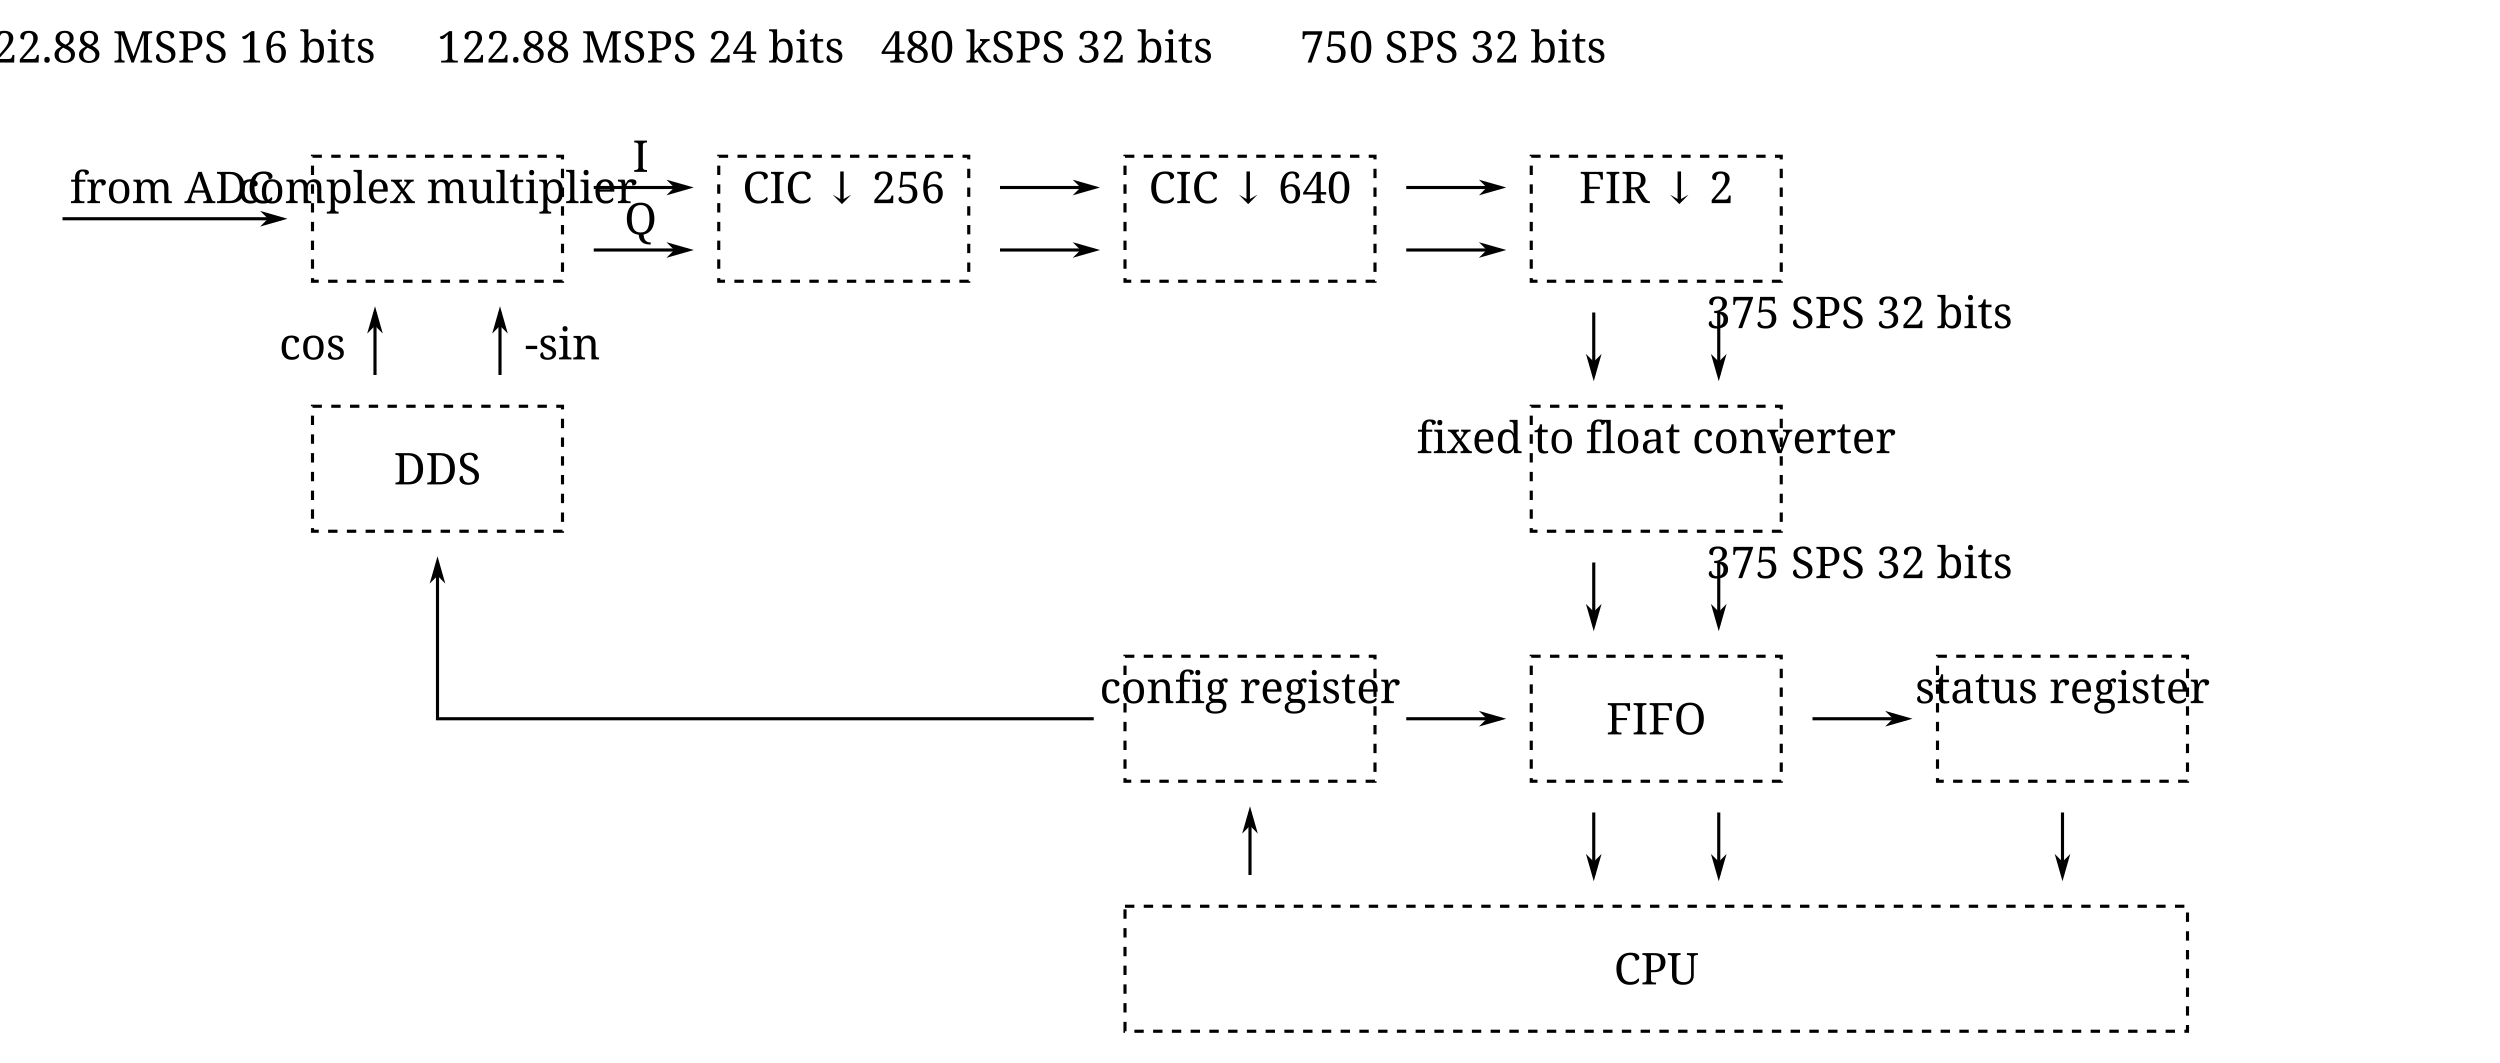
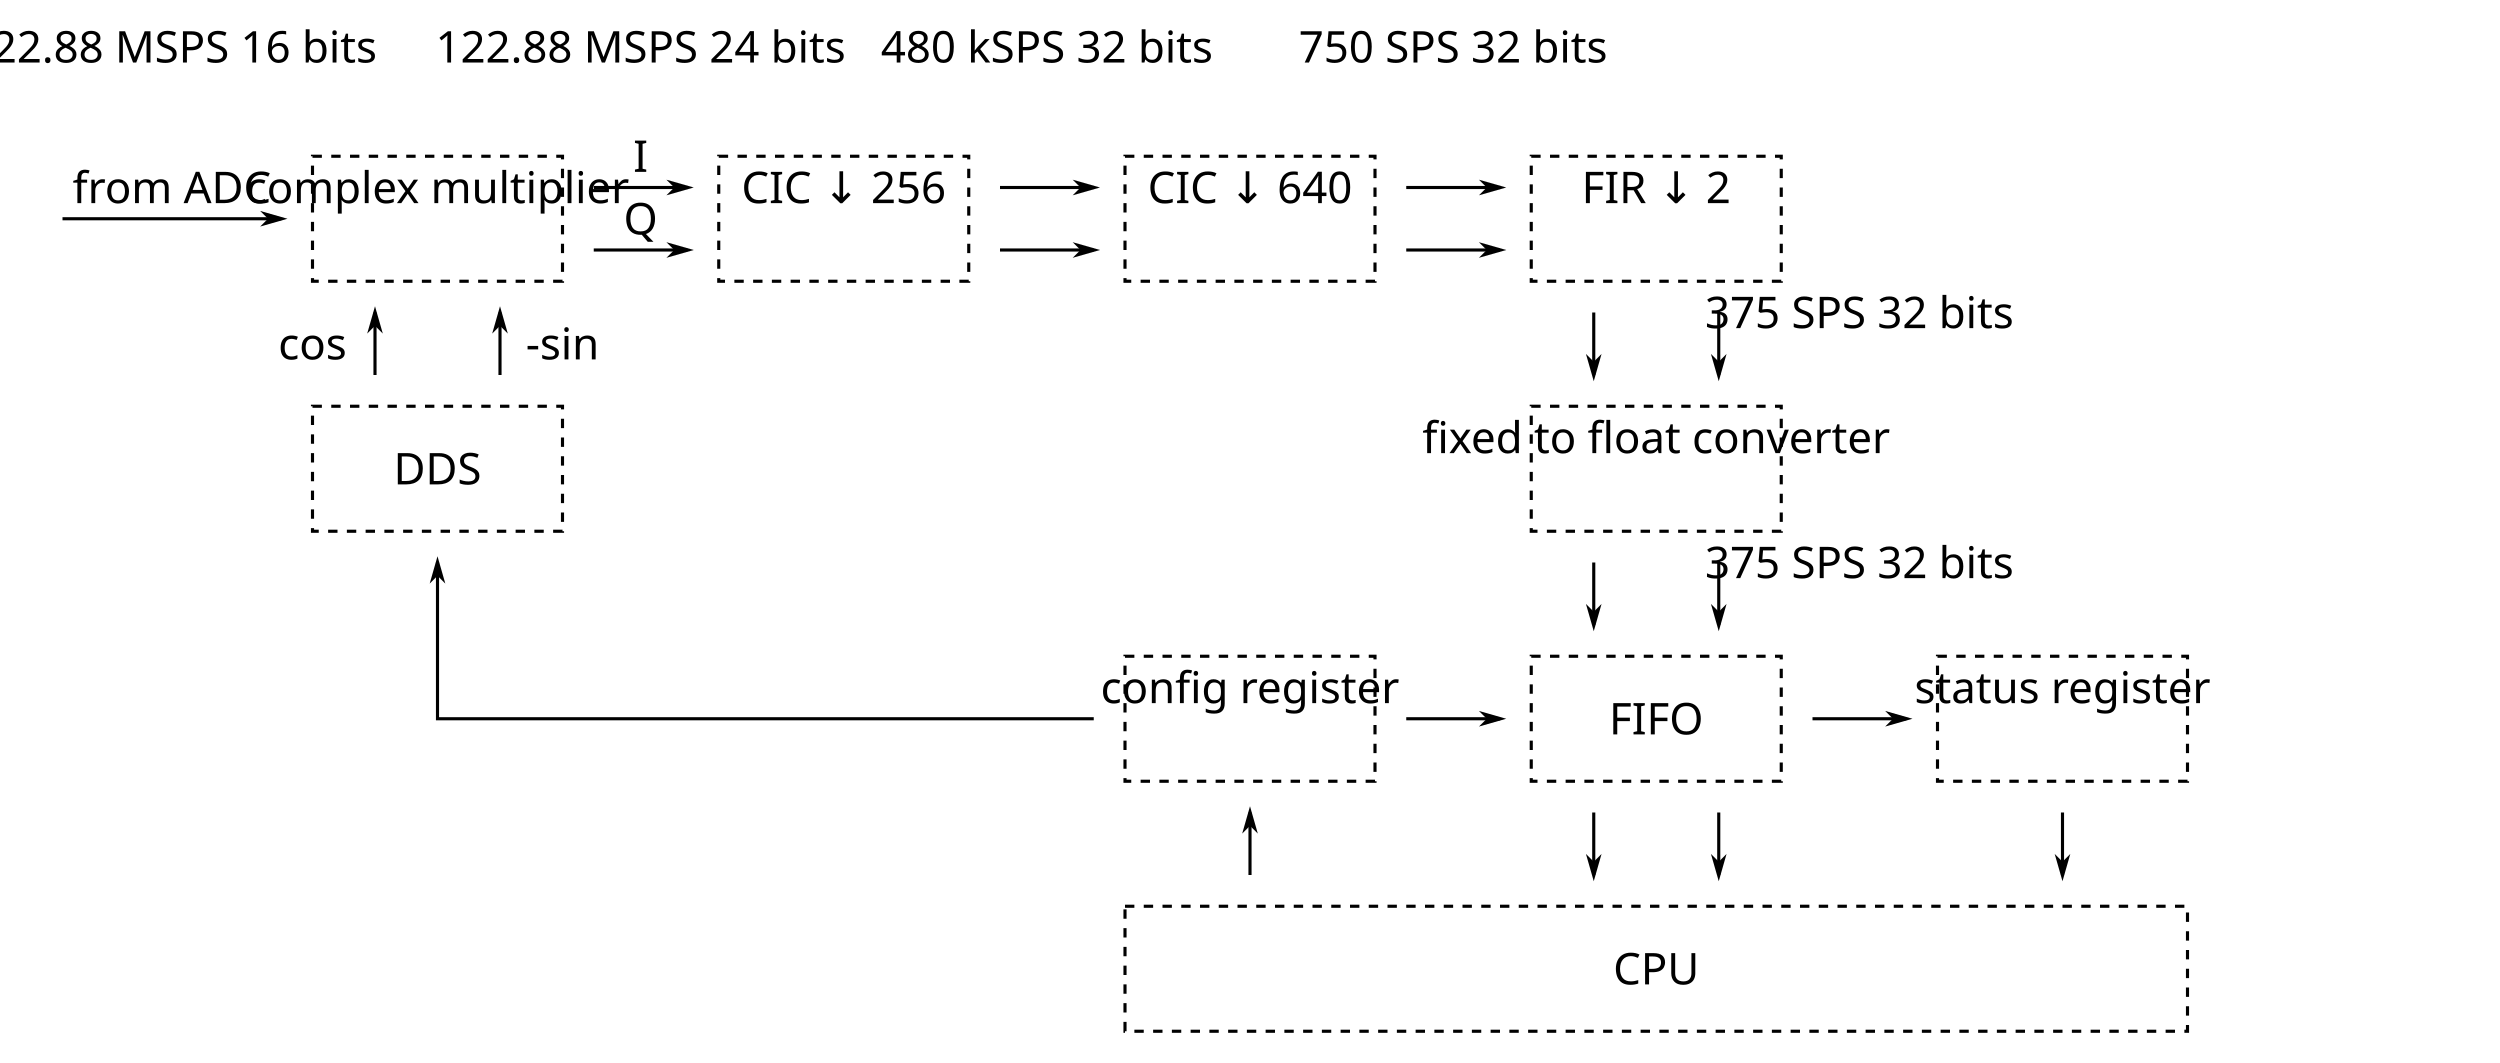
<svg xmlns="http://www.w3.org/2000/svg" width="800" height="340" version="1.1">
  <defs>
    <marker id="Arrow1L" overflow="visible" markerHeight="5" markerWidth="8.75" orient="auto-start-reverse" preserveAspectRatio="xMidYMid" refX="4.25" viewBox="0 0 8.75 5">
      <path transform="scale(-.5)" d="m0 0 5-5-17.5 5 17.5 5z" fill="context-stroke" fill-rule="evenodd" />
    </marker>
  </defs>
-   <text x="205" y="55" fill="#000000" font-family="Cambria" font-size="14px" text-align="center" text-anchor="middle" style="line-height:1.25">
+   <text x="205" y="55" fill="#000000" font-family="Carlito" font-size="14px" text-align="center" text-anchor="middle" style="line-height:1.25">
    <tspan>I</tspan>
  </text>
-   <text x="205" y="75" fill="#000000" font-family="Cambria" font-size="14px" text-align="center" text-anchor="middle" style="line-height:1.25">
+   <text x="205" y="75" fill="#000000" font-family="Carlito" font-size="14px" text-align="center" text-anchor="middle" style="line-height:1.25">
    <tspan>Q</tspan>
  </text>
-   <text x="55" y="20" fill="#000000" font-family="Cambria" font-size="14px" text-align="center" text-anchor="middle" style="line-height:1.25">
+   <text x="55" y="20" fill="#000000" font-family="Carlito" font-size="14px" text-align="center" text-anchor="middle" style="line-height:1.25">
    <tspan>122.88 MSPS</tspan>
    <tspan>16 bits</tspan>
  </text>
-   <text x="205" y="20" fill="#000000" font-family="Cambria" font-size="14px" text-align="center" text-anchor="middle" style="line-height:1.25">
+   <text x="205" y="20" fill="#000000" font-family="Carlito" font-size="14px" text-align="center" text-anchor="middle" style="line-height:1.25">
    <tspan>122.88 MSPS</tspan>
    <tspan>24 bits</tspan>
  </text>
  <path d="m190 60h30" fill="none" marker-end="url(#Arrow1L)" stroke="#000000" />
  <path d="m190 80h30" fill="none" marker-end="url(#Arrow1L)" stroke="#000000" />
-   <text x="140" y="65" fill="#000000" font-family="Cambria" font-size="14px" text-align="center" text-anchor="middle" style="line-height:1.25">
+   <text x="140" y="65" fill="#000000" font-family="Carlito" font-size="14px" text-align="center" text-anchor="middle" style="line-height:1.25">
    <tspan>complex</tspan>
    <tspan>multiplier</tspan>
  </text>
  <rect x="100" y="50" width="80" height="40" fill="none" stroke="#000000" stroke-dasharray="3, 3" />
  <rect x="230" y="50" width="80" height="40" fill="none" stroke="#000000" stroke-dasharray="3, 3" />
  <rect x="360" y="290" width="340" height="40" fill="none" stroke="#000000" stroke-dasharray="3, 3" />
  <rect x="490" y="210" width="80" height="40" fill="none" stroke="#000000" stroke-dasharray="3, 3" />
  <rect x="490" y="130" width="80" height="40" fill="none" stroke="#000000" stroke-dasharray="3, 3" />
-   <text x="270" y="65" fill="#000000" font-family="Cambria" font-size="14px" text-align="center" text-anchor="middle" style="line-height:1.25">
+   <text x="270" y="65" fill="#000000" font-family="Carlito" font-size="14px" text-align="center" text-anchor="middle" style="line-height:1.25">
    <tspan>CIC</tspan>
    <tspan>↓ 256</tspan>
  </text>
  <path d="m510 100v20" fill="none" marker-end="url(#Arrow1L)" stroke="#000000" />
  <path d="m550 100v20" fill="none" marker-end="url(#Arrow1L)" stroke="#000000" />
-   <text x="595" y="185" fill="#000000" font-family="Cambria" font-size="14px" text-align="center" text-anchor="middle" style="line-height:1.25">
+   <text x="595" y="185" fill="#000000" font-family="Carlito" font-size="14px" text-align="center" text-anchor="middle" style="line-height:1.25">
    <tspan>375 SPS</tspan>
    <tspan>32 bits</tspan>
  </text>
-   <text x="335" y="20" fill="#000000" font-family="Cambria" font-size="14px" text-align="center" text-anchor="middle" style="line-height:1.25">
+   <text x="335" y="20" fill="#000000" font-family="Carlito" font-size="14px" text-align="center" text-anchor="middle" style="line-height:1.25">
    <tspan>480 kSPS</tspan>
    <tspan>32 bits</tspan>
  </text>
  <path d="m320 60h30" fill="none" marker-end="url(#Arrow1L)" stroke="#000000" />
  <path d="m320 80h30" fill="none" marker-end="url(#Arrow1L)" stroke="#000000" />
-   <text x="530" y="235" fill="#000000" font-family="Cambria" font-size="14px" text-align="center" text-anchor="middle" style="line-height:1.25">
+   <text x="530" y="235" fill="#000000" font-family="Carlito" font-size="14px" text-align="center" text-anchor="middle" style="line-height:1.25">
    <tspan>FIFO</tspan>
  </text>
-   <text x="400" y="225" fill="#000000" font-family="Cambria" font-size="14px" text-align="center" text-anchor="middle" style="line-height:1.25">
+   <text x="400" y="225" fill="#000000" font-family="Carlito" font-size="14px" text-align="center" text-anchor="middle" style="line-height:1.25">
    <tspan>config</tspan>
    <tspan>register</tspan>
  </text>
  <rect x="360" y="210" width="80" height="40" fill="none" stroke="#000000" stroke-dasharray="3, 3" />
-   <text x="530" y="315" fill="#000000" font-family="Cambria" font-size="14px" text-align="center" text-anchor="middle" style="line-height:1.25">
+   <text x="530" y="315" fill="#000000" font-family="Carlito" font-size="14px" text-align="center" text-anchor="middle" style="line-height:1.25">
    <tspan>CPU</tspan>
  </text>
  <path d="m510 260v20" fill="none" marker-end="url(#Arrow1L)" stroke="#000000" />
-   <text x="660" y="225" fill="#000000" font-family="Cambria" font-size="14px" text-align="center" text-anchor="middle" style="line-height:1.25">
+   <text x="660" y="225" fill="#000000" font-family="Carlito" font-size="14px" text-align="center" text-anchor="middle" style="line-height:1.25">
    <tspan>status</tspan>
    <tspan>register</tspan>
  </text>
  <rect x="620" y="210" width="80" height="40" fill="none" stroke="#000000" stroke-dasharray="3, 3" />
  <path d="m400 280v-20" fill="none" marker-end="url(#Arrow1L)" stroke="#000000" />
  <path d="m550 260v20" fill="none" marker-end="url(#Arrow1L)" stroke="#000000" />
  <path d="m660 260v20" fill="none" marker-end="url(#Arrow1L)" stroke="#000000" />
  <path d="m580 230h30" fill="none" marker-end="url(#Arrow1L)" stroke="#000000" />
  <path d="m450 230h30" fill="none" marker-end="url(#Arrow1L)" stroke="#000000" />
-   <text x="530" y="145" fill="#000000" font-family="Cambria" font-size="14px" text-align="center" text-anchor="middle" style="line-height:1.25">
+   <text x="530" y="145" fill="#000000" font-family="Carlito" font-size="14px" text-align="center" text-anchor="middle" style="line-height:1.25">
    <tspan>fixed to float</tspan>
    <tspan>converter</tspan>
  </text>
  <path d="m510 180v20" fill="none" marker-end="url(#Arrow1L)" stroke="#000000" />
  <path d="m550 180v20" fill="none" marker-end="url(#Arrow1L)" stroke="#000000" />
-   <text x="595" y="105" fill="#000000" font-family="Cambria" font-size="14px" text-align="center" text-anchor="middle" style="line-height:1.25">
+   <text x="595" y="105" fill="#000000" font-family="Carlito" font-size="14px" text-align="center" text-anchor="middle" style="line-height:1.25">
    <tspan>375 SPS</tspan>
    <tspan>32 bits</tspan>
  </text>
  <rect x="360" y="50" width="80" height="40" fill="none" stroke="#000000" stroke-dasharray="3, 3" />
-   <text x="400" y="65" fill="#000000" font-family="Cambria" font-size="14px" text-align="center" text-anchor="middle" style="line-height:1.25">
+   <text x="400" y="65" fill="#000000" font-family="Carlito" font-size="14px" text-align="center" text-anchor="middle" style="line-height:1.25">
    <tspan>CIC</tspan>
    <tspan>↓ 640</tspan>
  </text>
-   <text x="465" y="20" fill="#000000" font-family="Cambria" font-size="14px" text-align="center" text-anchor="middle" style="line-height:1.25">
+   <text x="465" y="20" fill="#000000" font-family="Carlito" font-size="14px" text-align="center" text-anchor="middle" style="line-height:1.25">
    <tspan>750 SPS</tspan>
    <tspan>32 bits</tspan>
  </text>
  <path d="m450 60h30" fill="none" marker-end="url(#Arrow1L)" stroke="#000000" />
  <path d="m450 80h30" fill="none" marker-end="url(#Arrow1L)" stroke="#000000" />
  <rect x="490" y="50" width="80" height="40" fill="none" stroke="#000000" stroke-dasharray="3, 3" />
-   <text x="530" y="65" fill="#000000" font-family="Cambria" font-size="14px" text-align="center" text-anchor="middle" style="line-height:1.25">
+   <text x="530" y="65" fill="#000000" font-family="Carlito" font-size="14px" text-align="center" text-anchor="middle" style="line-height:1.25">
    <tspan>FIR</tspan>
    <tspan>↓ 2</tspan>
  </text>
  <rect x="100" y="130" width="80" height="40" fill="none" stroke="#000000" stroke-dasharray="3, 3" />
  <path d="m120 120v-20" fill="none" marker-end="url(#Arrow1L)" stroke="#000000" />
  <path d="m160 120v-20" fill="none" marker-end="url(#Arrow1L)" stroke="#000000" />
-   <text x="140" y="155" fill="#000000" font-family="Cambria" font-size="14px" text-align="center" text-anchor="middle" style="line-height:1.25">
+   <text x="140" y="155" fill="#000000" font-family="Carlito" font-size="14px" text-align="center" text-anchor="middle" style="line-height:1.25">
    <tspan>DDS</tspan>
  </text>
-   <text x="100" y="115" fill="#000000" font-family="Cambria" font-size="14px" text-align="center" text-anchor="middle" style="line-height:1.25">
+   <text x="100" y="115" fill="#000000" font-family="Carlito" font-size="14px" text-align="center" text-anchor="middle" style="line-height:1.25">
    <tspan>cos</tspan>
  </text>
-   <text x="180" y="115" fill="#000000" font-family="Cambria" font-size="14px" text-align="center" text-anchor="middle" style="line-height:1.25">
+   <text x="180" y="115" fill="#000000" font-family="Carlito" font-size="14px" text-align="center" text-anchor="middle" style="line-height:1.25">
    <tspan>-sin</tspan>
  </text>
  <path d="m350 230h-210v-50" fill="none" marker-end="url(#Arrow1L)" stroke="#000000" />
  <path d="m20 70h70" fill="none" marker-end="url(#Arrow1L)" stroke="#000000" />
-   <text x="55" y="65" fill="#000000" font-family="Cambria" font-size="14px" text-align="center" text-anchor="middle" style="line-height:1.25">
+   <text x="55" y="65" fill="#000000" font-family="Carlito" font-size="14px" text-align="center" text-anchor="middle" style="line-height:1.25">
    <tspan>from ADC</tspan>
  </text>
</svg>
